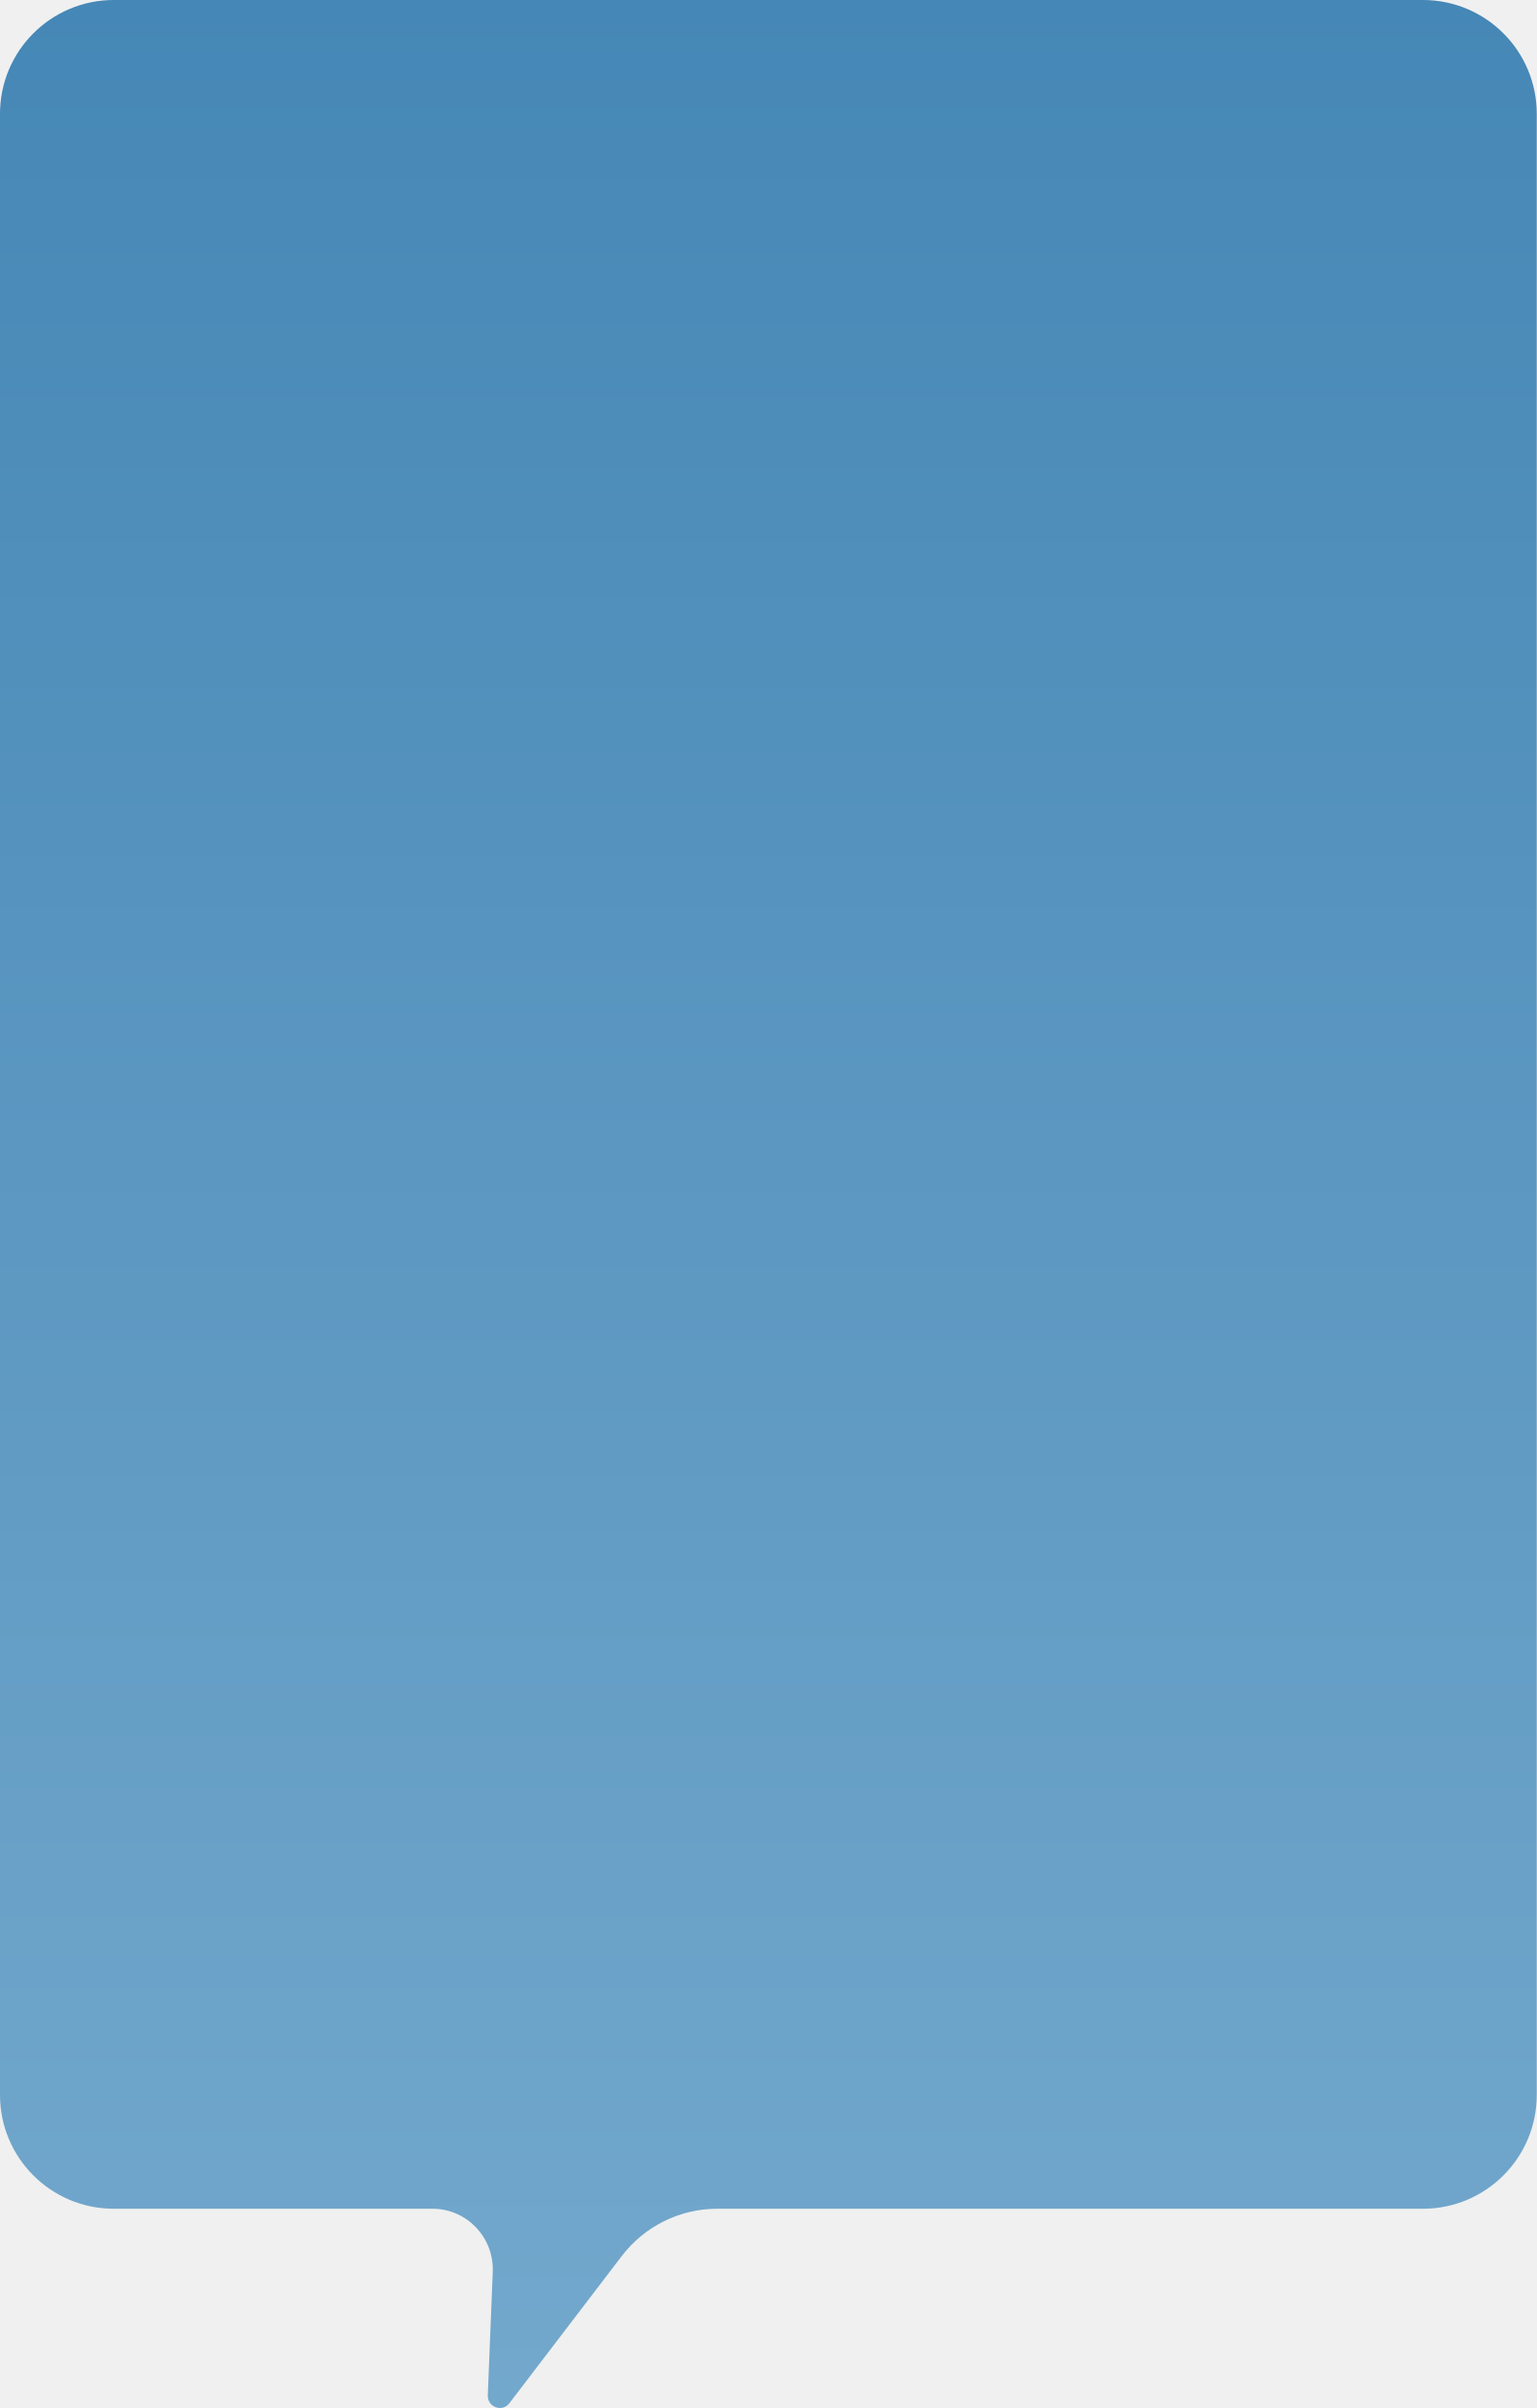
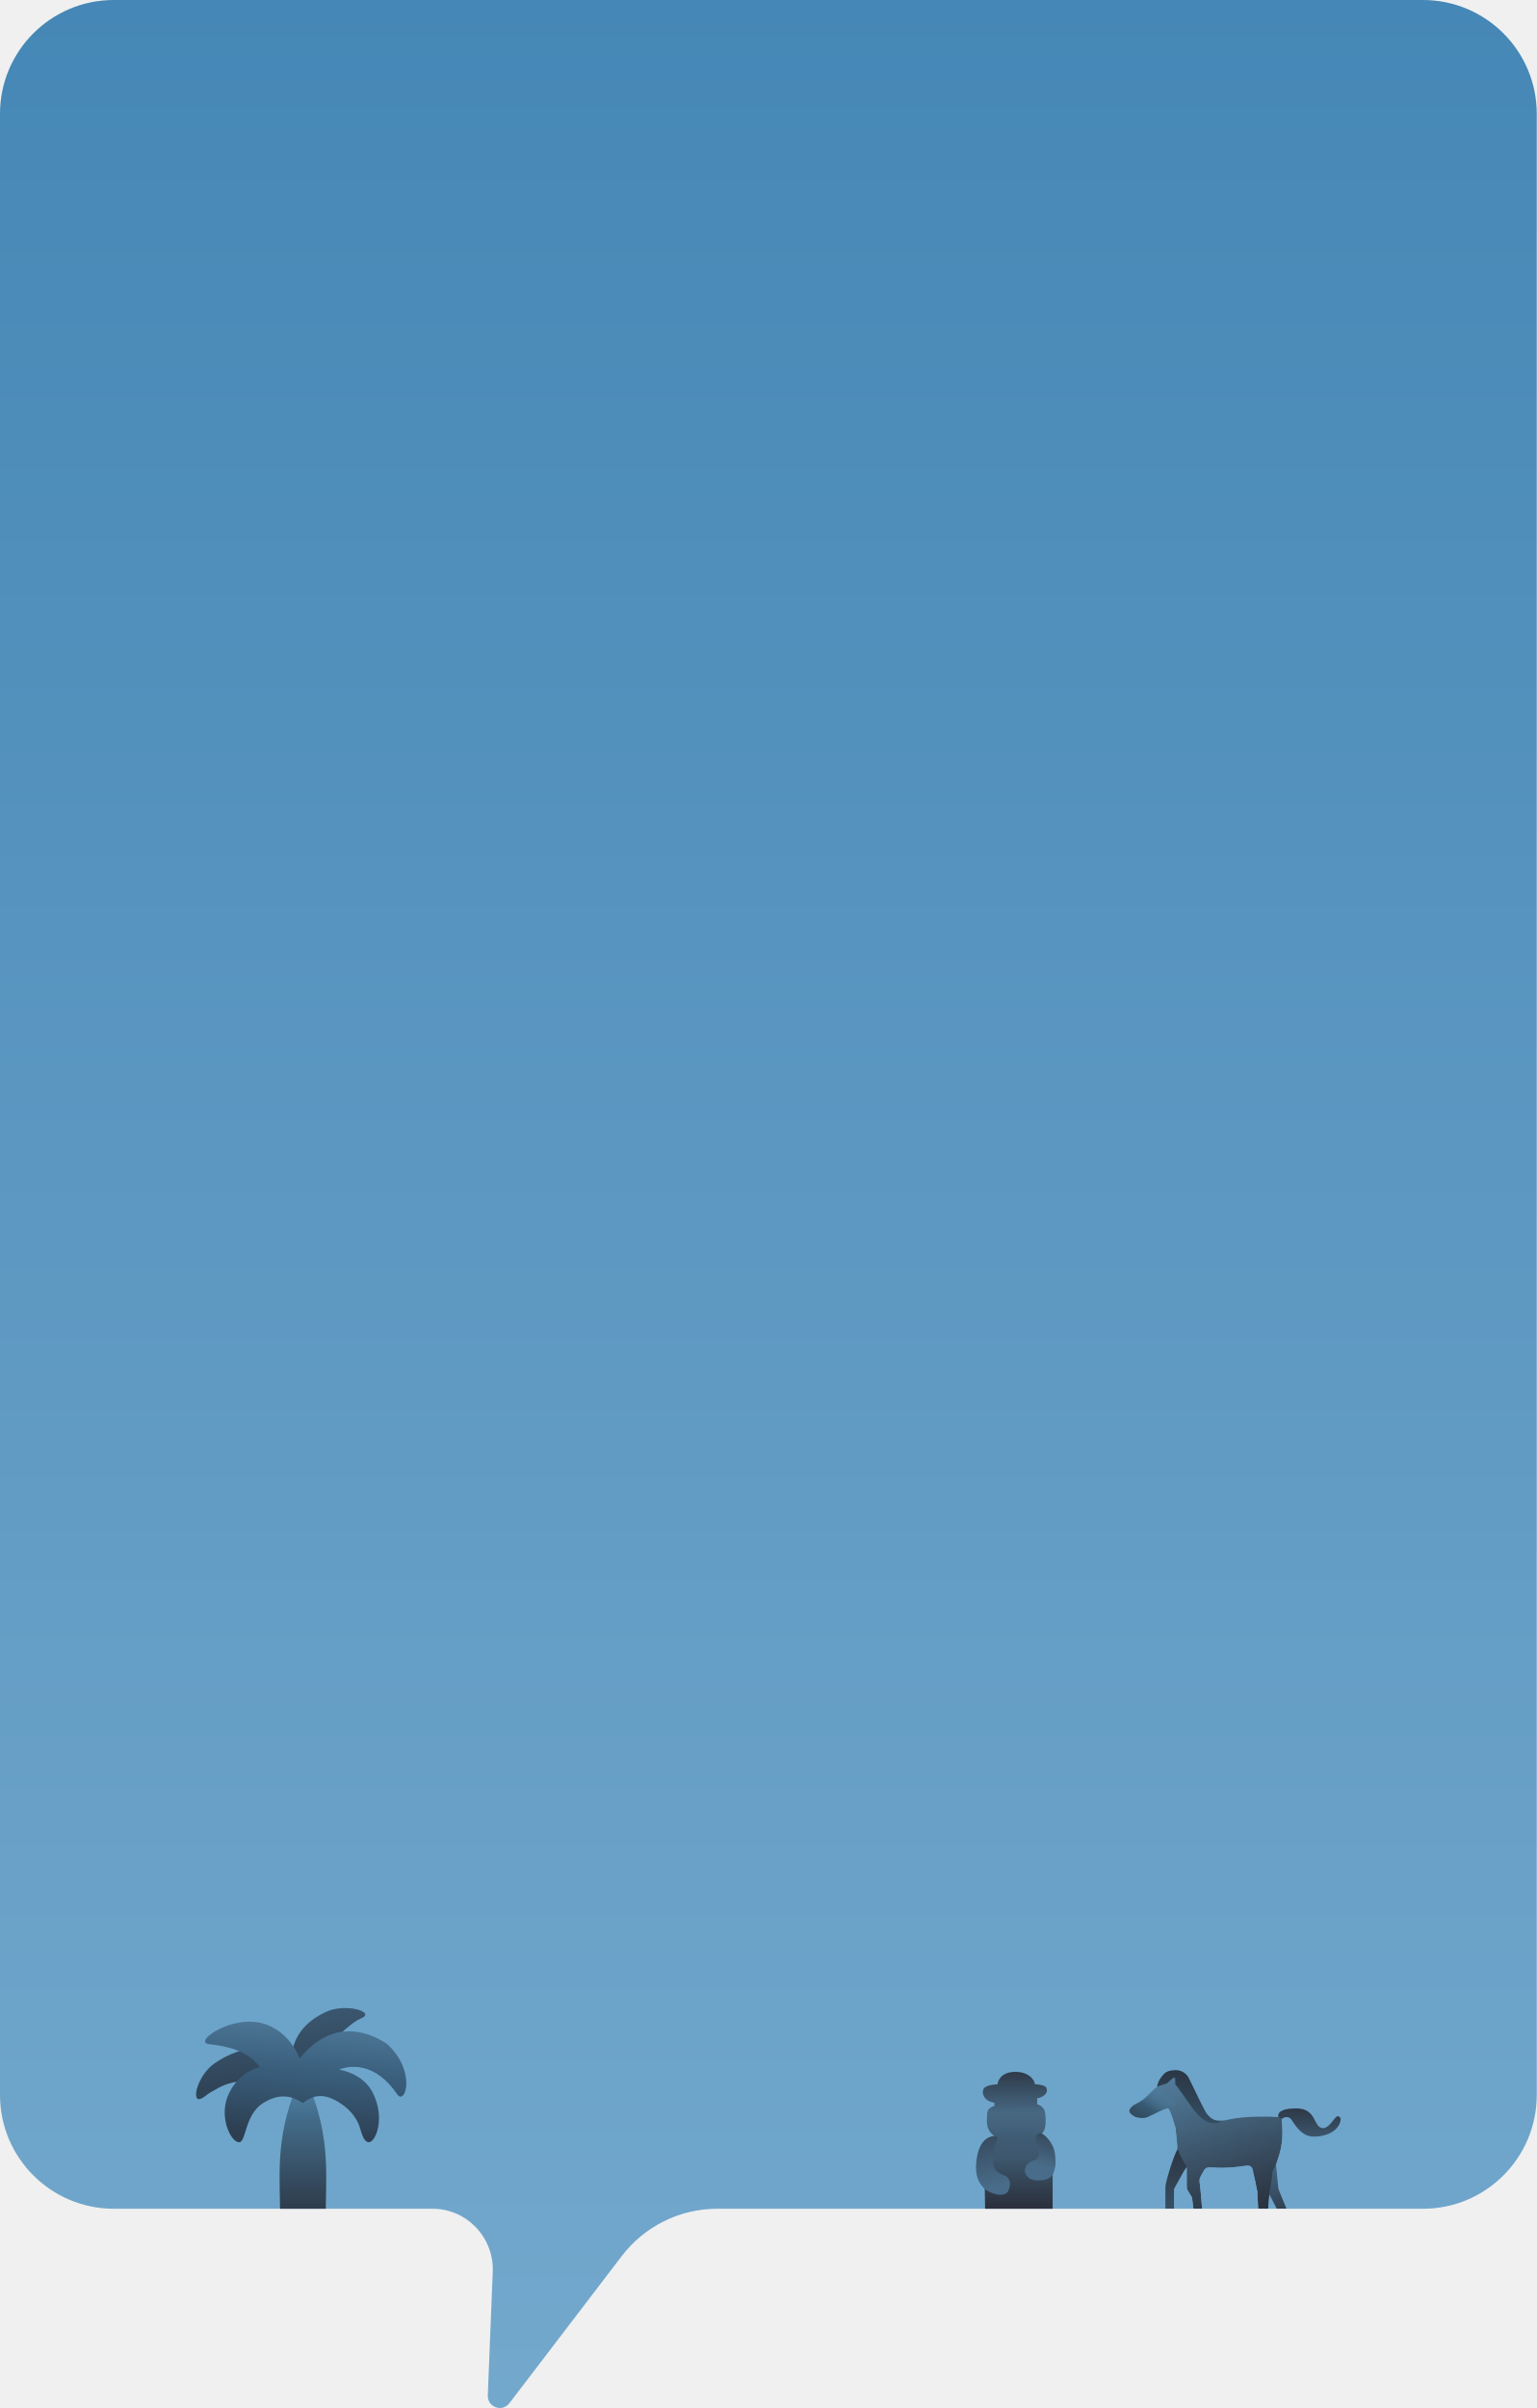
<svg xmlns="http://www.w3.org/2000/svg" width="270" height="423" viewBox="0 0 270 423" fill="none">
-   <path d="M20 0C8.954 0 0 8.954 0 20V368C0 379.046 8.954 388 20 388H76C82.013 388 86.818 393.045 86.574 399.103L85.703 420.774C85.619 422.854 88.236 423.812 89.495 422.163L109.229 396.321C113.236 391.074 119.432 388 126 388H250C261.046 388 270 379.046 270 368V20C270 8.954 261.046 0 250 0H20Z" fill="url(#paint0_linear_521_6937)" />
+   <path d="M20 0C8.954 0 0 8.954 0 20V368C0 379.046 8.954 388 20 388H76C82.013 388 86.818 393.045 86.574 399.103L85.703 420.774C85.619 422.854 88.236 423.812 89.495 422.163L109.229 396.321C113.236 391.074 119.432 388 126 388H250C261.046 388 270 379.046 270 368V20C270 8.954 261.046 0 250 0H20Z" fill="url(#paint0_linear_644_7107)" />
+   <g clip-path="url(#clip0_644_7107)">
+     <path d="M49.224 389.878C49.224 382.355 48.283 376.006 52.044 366.602H54.393C58.155 376.006 57.215 382.355 57.215 389.878H49.224Z" fill="url(#paint1_linear_644_7107)" />
+     <path d="M53.014 364.373C53.014 364.373 48.44 365.183 43.614 365.47C39.693 365.702 38.691 366.645 36.922 367.589C36.402 367.866 35.508 368.805 34.888 368.745C33.737 368.635 34.9 364.415 37.675 362.466C42.751 358.901 48.982 359.124 51.462 359.682C52.239 357.116 53.908 354.966 57.353 353.385C60.778 351.812 66.255 353.483 63.359 354.599C60.727 355.613 53.74 363.422 53.014 364.373Z" fill="url(#paint2_linear_644_7107)" />
+     <path d="M42.701 355.202C49.155 354.488 52.105 360.024 52.642 361.611C58.972 353.786 65.811 357.56 68.051 359.086C73.133 363.774 71.274 369.845 69.82 367.939C65.792 362.008 61.281 362.885 59.591 363.546C59.912 363.635 63.77 364.226 65.474 367.585C67.816 372.202 65.929 376.431 64.749 376.31C63.806 376.213 63.516 374.534 63.099 373.365C62.763 372.421 61.855 370.91 60.217 369.75C56.612 367.198 54.737 368.294 53.218 369.424C52.606 369.14 50.129 366.97 46.238 369.424C42.937 371.507 43.29 376.314 41.993 376.314C40.579 376.314 38.507 372.067 39.989 368.293C41.286 364.991 44.034 363.422 45.668 363.128C43.526 360.223 39.971 359.449 36.797 359.086C36.501 359.053 36.115 358.977 36.039 358.703C35.781 357.769 39.143 355.596 42.701 355.202Z" fill="url(#paint3_linear_644_7107)" />
+   </g>
+   <g clip-path="url(#clip1_644_7107)">
+     <mask id="mask0_644_7107" style="mask-type:alpha" maskUnits="userSpaceOnUse" x="198" y="363" width="38" height="31">
+       <path d="M199.448 371.855C197.983 371.046 198.298 370.557 199.041 369.897C199.321 369.648 200.03 369.436 200.821 368.826C201.708 368.142 202.719 366.832 203.316 366.57C203.316 365.637 204.362 364.326 204.878 364.014C205.298 363.761 206.013 363.646 206.537 363.646C208.012 363.647 208.737 364.696 208.93 365.167C209.974 367.233 211.646 370.965 212.188 371.507C212.931 372.25 213.473 372.928 216.198 372.267C218.378 371.739 223.206 371.772 224.609 371.855C224.417 371.359 224.775 370.368 227.747 370.368C231.463 370.368 230.666 373.836 232.483 373.836C233.446 373.836 234.288 372.267 234.784 371.855C235.18 371.524 235.556 372.019 235.556 372.267C235.391 374.167 233.254 375.323 230.885 375.323C228.573 375.405 227.334 372.928 226.839 372.267C226.443 371.739 225.573 371.827 225.187 372.267C225.542 375.741 225.187 377.495 224.182 380.24L224.609 384.53L226.505 389.167L227.107 390.307L226.207 391.903L225.187 391.507L225.597 390.457L223.027 385.495L222.556 391.012V392.085H220.411L221.182 390.64L220.905 384.984L220.113 381.122C220.013 380.631 219.539 380.311 219.044 380.392C216.552 380.801 214.891 380.901 212.446 380.716C212.075 380.688 211.721 380.879 211.546 381.207L210.842 382.531C210.754 382.696 210.718 382.883 210.739 383.069L210.954 384.984L211.553 392.085V392.926L209.756 393.384L210.214 392.085L209.452 386.212C209.435 386.083 209.392 385.959 209.324 385.848L208.518 384.53V380.665L208.023 381.351L206.376 384.321C206.299 384.458 206.259 384.612 206.259 384.769V389.634L205.925 391.012L204.175 391.507V391.012L204.753 389.938V384.241C204.753 383.316 206.15 378.833 206.893 377.495L206.537 373.836C206.537 373.836 205.753 370.82 205.288 370.408C205.251 370.375 205.202 370.366 205.152 370.37C204.43 370.42 202.69 371.464 201.594 371.902C200.928 372.169 200.049 372.076 199.448 371.855Z" fill="url(#paint4_linear_644_7107)" />
+     </mask>
+     <g mask="url(#mask0_644_7107)">
+       <path d="M199.448 371.861C197.983 371.052 198.298 370.563 199.041 369.903C199.321 369.654 200.03 369.442 200.821 368.833C201.708 368.148 202.719 366.838 203.316 366.576C203.316 365.643 204.235 364.972 204.751 364.66C204.915 364.561 205.106 364.516 205.298 364.516L206.178 364.516C206.644 364.516 207.099 364.656 207.485 364.918L207.769 365.112C208.112 365.345 208.384 365.666 208.571 366.036C209.615 368.102 211.646 371.355 212.188 371.897C212.931 372.64 213.712 372.557 216.437 371.897C218.617 371.368 223.206 371.778 224.609 371.861C224.417 371.365 224.775 370.375 227.747 370.375C231.463 370.375 230.666 373.843 232.483 373.843C233.446 373.843 234.288 372.274 234.784 371.861C235.18 371.531 235.556 372.026 235.556 372.274C235.391 374.173 233.254 375.329 230.885 375.329C228.573 375.412 227.334 372.934 226.839 372.274C226.443 371.745 225.573 371.833 225.187 372.274C225.542 375.748 225.187 377.501 224.182 380.246L224.609 384.536L226.505 389.174L227.107 390.314L226.207 391.909L225.187 391.514L225.597 390.464L223.027 385.502L222.556 391.018V392.092H220.411L221.182 390.646L220.905 384.99L220.475 382.894C220.173 381.42 218.755 380.479 217.261 380.653C215.833 380.818 214.585 380.853 213.058 380.764C212.316 380.72 211.607 381.099 211.258 381.755L210.976 382.285C210.801 382.614 210.729 382.989 210.771 383.36L210.954 384.99L211.553 392.092V392.933L209.756 393.391L210.214 392.092L209.427 386.023L208.79 384.981C208.612 384.69 208.518 384.356 208.518 384.016V380.672L208.023 381.357L206.492 384.118C206.339 384.392 206.259 384.701 206.259 385.015V389.641L205.925 391.018L204.175 391.514V391.018L204.753 389.945V384.247C204.753 383.322 206.15 378.84 206.893 377.501L206.537 373.843L205.227 370.375C204.826 370.375 204.614 371.184 203.944 371.16C203.274 371.136 202.194 371.389 201.202 372.274C200.854 372.585 200.049 372.082 199.448 371.861Z" fill="url(#paint5_linear_644_7107)" />
+       <path d="M208.527 380.656C207.655 379.238 207.124 378.475 206.739 376.811H203.075L201.213 392.609C203.616 392.789 208.421 393.041 208.421 392.609C208.421 392.176 208.527 384.461 208.527 380.656Z" fill="url(#paint6_linear_644_7107)" />
+       <path d="M223.548 381.633C223.509 381.441 224.882 378.809 225.267 377.734L229.705 392.601H224.654L223.548 389.186L222.971 385.626C223.179 384.375 223.586 381.826 223.548 381.633Z" fill="url(#paint7_linear_644_7107)" />
+       <path d="M204.94 366.017C204.722 366.076 203.948 366.293 203.143 366.646L202.791 363.063L209.471 362.486L214.419 370.816C214.777 371.256 215.277 372.251 214.419 372.713C214.391 372.728 214.362 372.743 214.332 372.757C212.502 373.605 210.643 371.935 209.481 370.286L206.994 366.76L206.534 366.189C206.501 366.149 206.484 366.098 206.484 366.047V365.186C206.484 364.991 206.256 364.887 206.109 365.014C205.752 365.325 205.241 365.774 205.046 365.958C205.016 365.987 204.98 366.007 204.94 366.017Z" fill="url(#paint8_linear_644_7107)" />
+       <path d="M225.374 372.456C225.086 372.146 224.846 371.955 224.5 371.807L223.572 368.281L236.554 368.961V376.441L228.147 376.936L225.374 372.456Z" fill="url(#paint9_linear_644_7107)" />
+       <path d="M205.215 370.372C205.352 370.296 206.933 370.107 206.641 368.854C206.641 368.854 206.463 368.308 205.697 367.78C204.575 367.008 202.287 367.287 201.294 367.043L196.871 370.007L197.373 372.423C198.786 372.423 201.732 372.266 201.932 372.423C202.38 372.776 204.584 371.711 205.215 370.372Z" fill="url(#paint10_linear_644_7107)" />
+     </g>
+   </g>
+   <g clip-path="url(#clip2_644_7107)">
+     <path d="M174.715 369.92C173.415 370.434 173.391 370.734 173.391 372.633C173.391 374.532 174.732 375.227 174.732 375.227C174.732 375.227 172.44 375.888 171.85 378.871C171.26 381.855 172.157 383.291 173.009 384.025L173.106 389.453H184.946V381.855L184.982 381.754C185.251 380.99 185.468 380.371 185.231 378.329C184.983 376.198 182.958 374.803 182.958 374.803C182.958 374.803 183.714 374.532 183.714 372.633C183.714 370.734 183.531 370.143 182.231 369.63V368.593C182.231 368.593 182.958 368.516 183.526 368.022C184.094 367.528 183.954 366.985 183.812 366.714C183.528 366.176 181.849 366.124 181.821 366.123C181.821 365.581 180.968 363.953 178.41 363.953C175.853 363.953 175.284 365.581 175.284 366.123L175.278 366.126C175.152 366.178 173.295 366.181 172.837 366.906C172.497 367.443 172.726 368.293 173.295 368.787C173.863 369.281 174.715 369.378 174.715 369.378V369.92Z" fill="url(#paint11_linear_644_7107)" />
+     <path d="M185.348 378.358C185.587 380.32 185.368 380.914 185.098 381.648C184.768 383.278 181.485 383.344 180.62 382.479C179.815 381.674 179.935 380.71 180.62 380.085C181.477 379.303 182.227 379.651 182.513 378.609C182.869 377.306 181.963 376.29 181.963 375.769C181.963 375.248 182.31 374.727 182.819 374.727C183.328 374.727 185.099 376.311 185.348 378.358Z" fill="url(#paint12_linear_644_7107)" />
+     <path d="M174.717 375.223C173.911 375.223 172.28 375.755 171.694 378.692C171.109 381.629 171.763 383.275 172.837 384.349C173.911 385.422 176.511 386.128 177.132 384.886C177.669 383.812 177.547 382.678 176.595 382.201C176.091 381.949 174.448 381.665 174.448 379.517C174.448 378.449 174.521 377.711 174.717 377.102C174.912 376.492 175.79 375.223 174.717 375.223Z" fill="url(#paint13_linear_644_7107)" />
+   </g>
  <defs>
-     <linearGradient id="paint0_linear_521_6937" x1="134.5" y1="0" x2="134.5" y2="1072.62" gradientUnits="userSpaceOnUse">
+     <linearGradient id="paint0_linear_644_7107" x1="134.5" y1="0" x2="134.5" y2="1072.62" gradientUnits="userSpaceOnUse">
      <stop stop-color="#4587B6" />
      <stop offset="0.45" stop-color="#7AADD0" />
      <stop offset="1" stop-color="#D8EFFF" />
    </linearGradient>
+     <linearGradient id="paint1_linear_644_7107" x1="53.455" y1="395.051" x2="53.455" y2="358.873" gradientUnits="userSpaceOnUse">
+       <stop stop-color="#252730" />
+       <stop offset="0.661" stop-color="#446F8E" />
+       <stop offset="1" stop-color="#6CA3CA" />
+     </linearGradient>
+     <linearGradient id="paint2_linear_644_7107" x1="57.545" y1="338.994" x2="60.785" y2="363.762" gradientUnits="userSpaceOnUse">
+       <stop stop-color="#476F8E" />
+       <stop offset="1" stop-color="#304458" />
+     </linearGradient>
+     <linearGradient id="paint3_linear_644_7107" x1="61.901" y1="350.178" x2="59.667" y2="376.262" gradientUnits="userSpaceOnUse">
+       <stop stop-color="#5A85A6" />
+       <stop offset="0.572" stop-color="#385D7B" />
+       <stop offset="1" stop-color="#2D3E50" />
+     </linearGradient>
+     <linearGradient id="paint4_linear_644_7107" x1="208.38" y1="359.202" x2="215.937" y2="393.652" gradientUnits="userSpaceOnUse">
+       <stop stop-color="#619EC9" />
+       <stop offset="0.614" stop-color="#446F8E" />
+       <stop offset="1" />
+     </linearGradient>
+     <linearGradient id="paint5_linear_644_7107" x1="221.071" y1="387.346" x2="211.415" y2="358.764" gradientUnits="userSpaceOnUse">
+       <stop stop-color="#2B3441" />
+       <stop offset="1" stop-color="#5787A9" />
+     </linearGradient>
+     <linearGradient id="paint6_linear_644_7107" x1="207.272" y1="371.671" x2="203.169" y2="414.888" gradientUnits="userSpaceOnUse">
+       <stop stop-color="#252730" />
+       <stop offset="0.887" stop-color="#5183A7" />
+       <stop offset="1" stop-color="#619EC9" />
+     </linearGradient>
+     <linearGradient id="paint7_linear_644_7107" x1="221.798" y1="374.4" x2="237.463" y2="404.594" gradientUnits="userSpaceOnUse">
+       <stop stop-color="#5183A7" />
+       <stop offset="0.553" stop-color="#252730" />
+     </linearGradient>
+     <linearGradient id="paint8_linear_644_7107" x1="215.399" y1="382.036" x2="219.227" y2="359.814" gradientUnits="userSpaceOnUse">
+       <stop stop-color="#619EC9" />
+       <stop offset="0.139" stop-color="#385B74" />
+       <stop offset="1" stop-color="#252730" />
+     </linearGradient>
+     <linearGradient id="paint9_linear_644_7107" x1="223.572" y1="390.433" x2="224.168" y2="367.465" gradientUnits="userSpaceOnUse">
+       <stop stop-color="#619EC9" />
+       <stop offset="0.345" stop-color="#5183A7" />
+       <stop offset="1" stop-color="#252730" />
+     </linearGradient>
+     <linearGradient id="paint10_linear_644_7107" x1="205" y1="367.593" x2="196.059" y2="381.605" gradientUnits="userSpaceOnUse">
+       <stop stop-color="#5184A8" stop-opacity="0" />
+       <stop offset="0.145" stop-color="#436D8A" stop-opacity="0.741" />
+       <stop offset="0.233" stop-color="#385B74" />
+       <stop offset="0.347" stop-color="#334E63" />
+       <stop offset="0.48" stop-color="#2F4455" />
+       <stop offset="1" stop-color="#252730" />
+     </linearGradient>
+     <linearGradient id="paint11_linear_644_7107" x1="178.473" y1="362.611" x2="178.496" y2="397.04" gradientUnits="userSpaceOnUse">
+       <stop offset="0.005" stop-color="#2A3340" />
+       <stop offset="0.248" stop-color="#476883" />
+       <stop offset="0.389" stop-color="#3F5B73" />
+       <stop offset="0.479" stop-color="#3D576D" />
+       <stop offset="0.725" stop-color="#2B313D" />
+     </linearGradient>
+     <linearGradient id="paint12_linear_644_7107" x1="184.732" y1="374.127" x2="182.882" y2="381.064" gradientUnits="userSpaceOnUse">
+       <stop stop-color="#334354" />
+       <stop offset="0.929" stop-color="#486C89" />
+     </linearGradient>
+     <linearGradient id="paint13_linear_644_7107" x1="172.707" y1="373.199" x2="175.482" y2="383.837" gradientUnits="userSpaceOnUse">
+       <stop stop-color="#334354" />
+       <stop offset="1" stop-color="#486C89" />
+     </linearGradient>
+     <clipPath id="clip0_644_7107">
+       <rect width="37" height="37" fill="white" transform="translate(34.3086 351)" />
+     </clipPath>
+     <clipPath id="clip1_644_7107">
+       <rect width="44.4" height="25.9" fill="white" transform="translate(194.922 362.1)" />
+     </clipPath>
+     <clipPath id="clip2_644_7107">
+       <rect width="18.5" height="25.9" fill="white" transform="translate(169 362.1)" />
+     </clipPath>
  </defs>
</svg>
